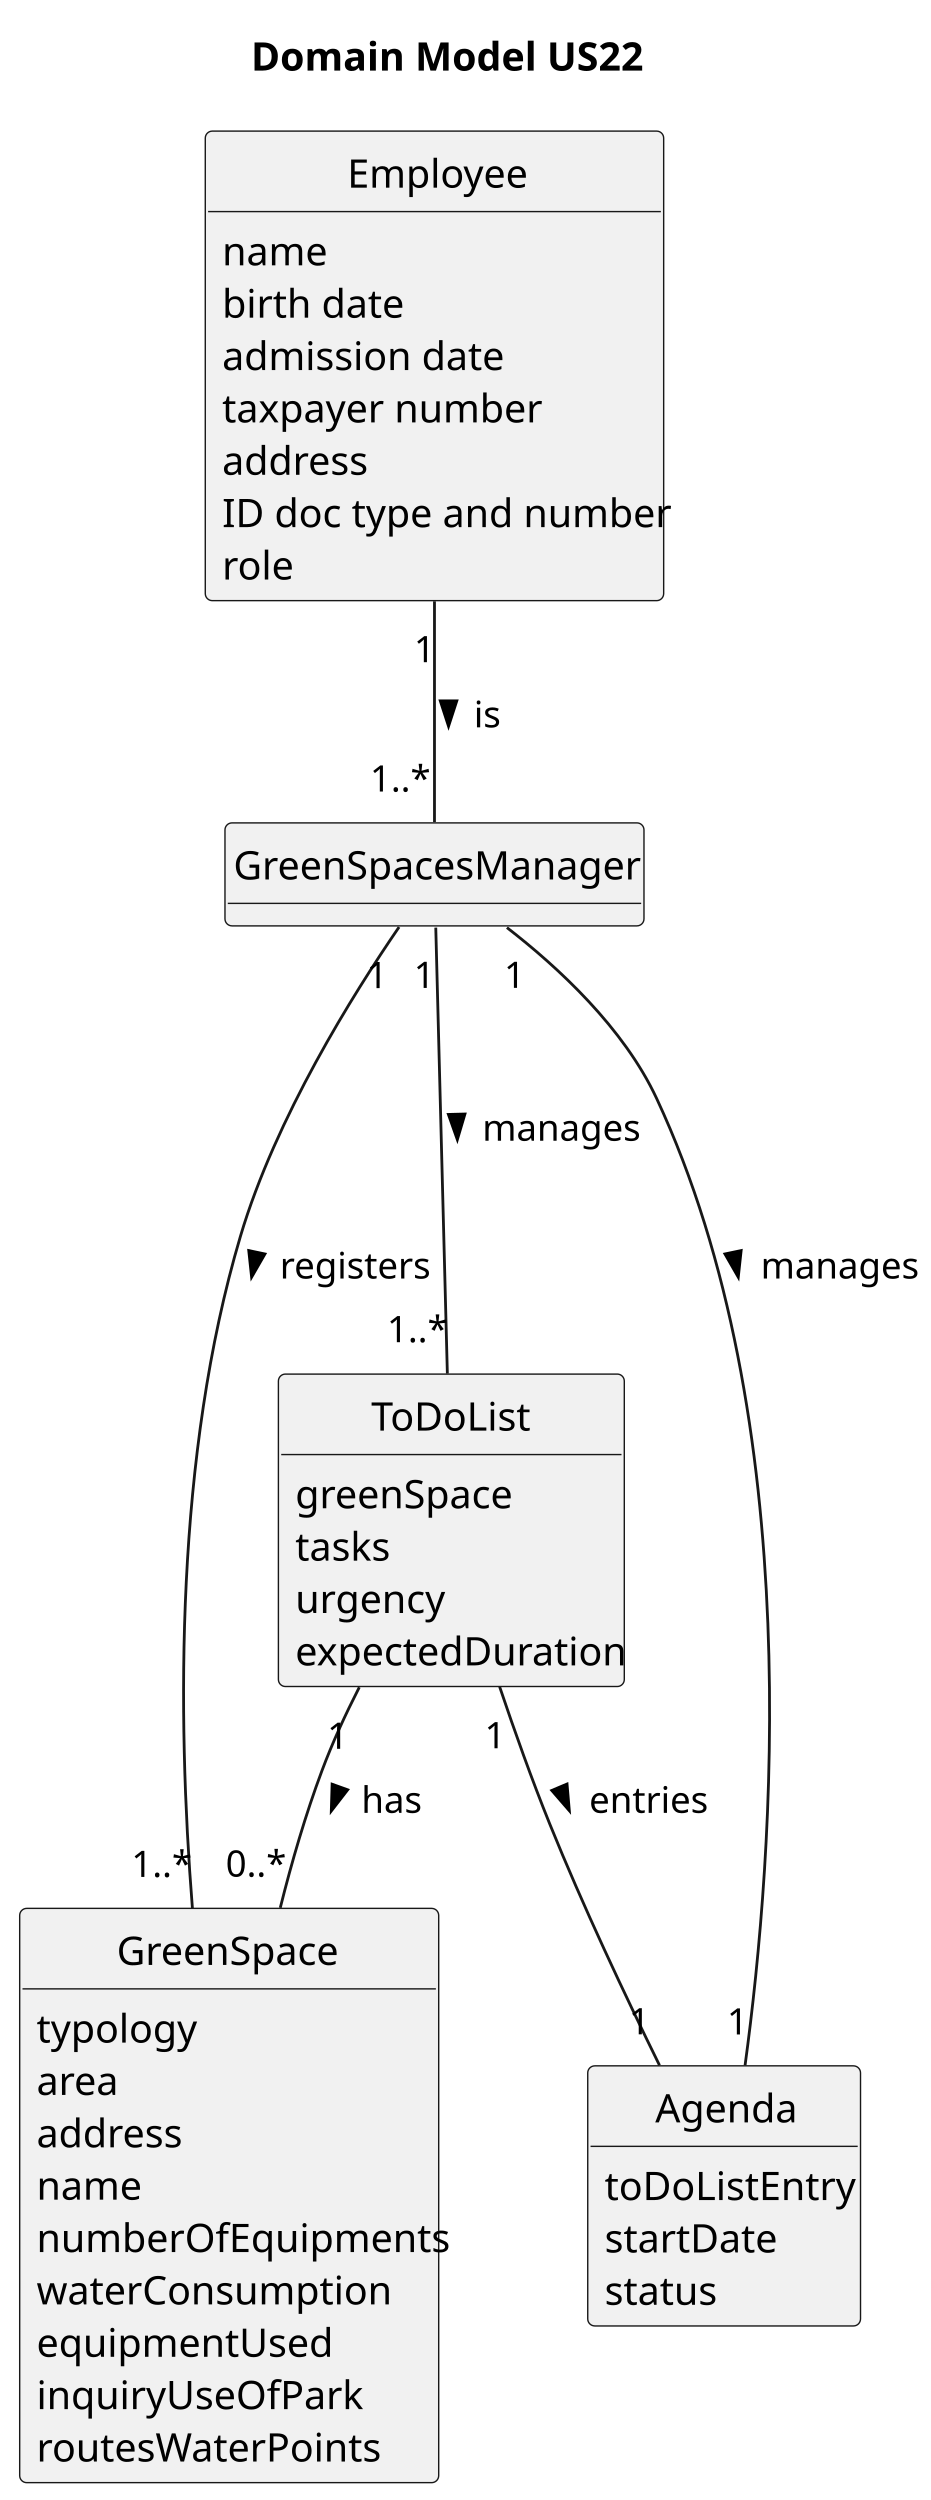
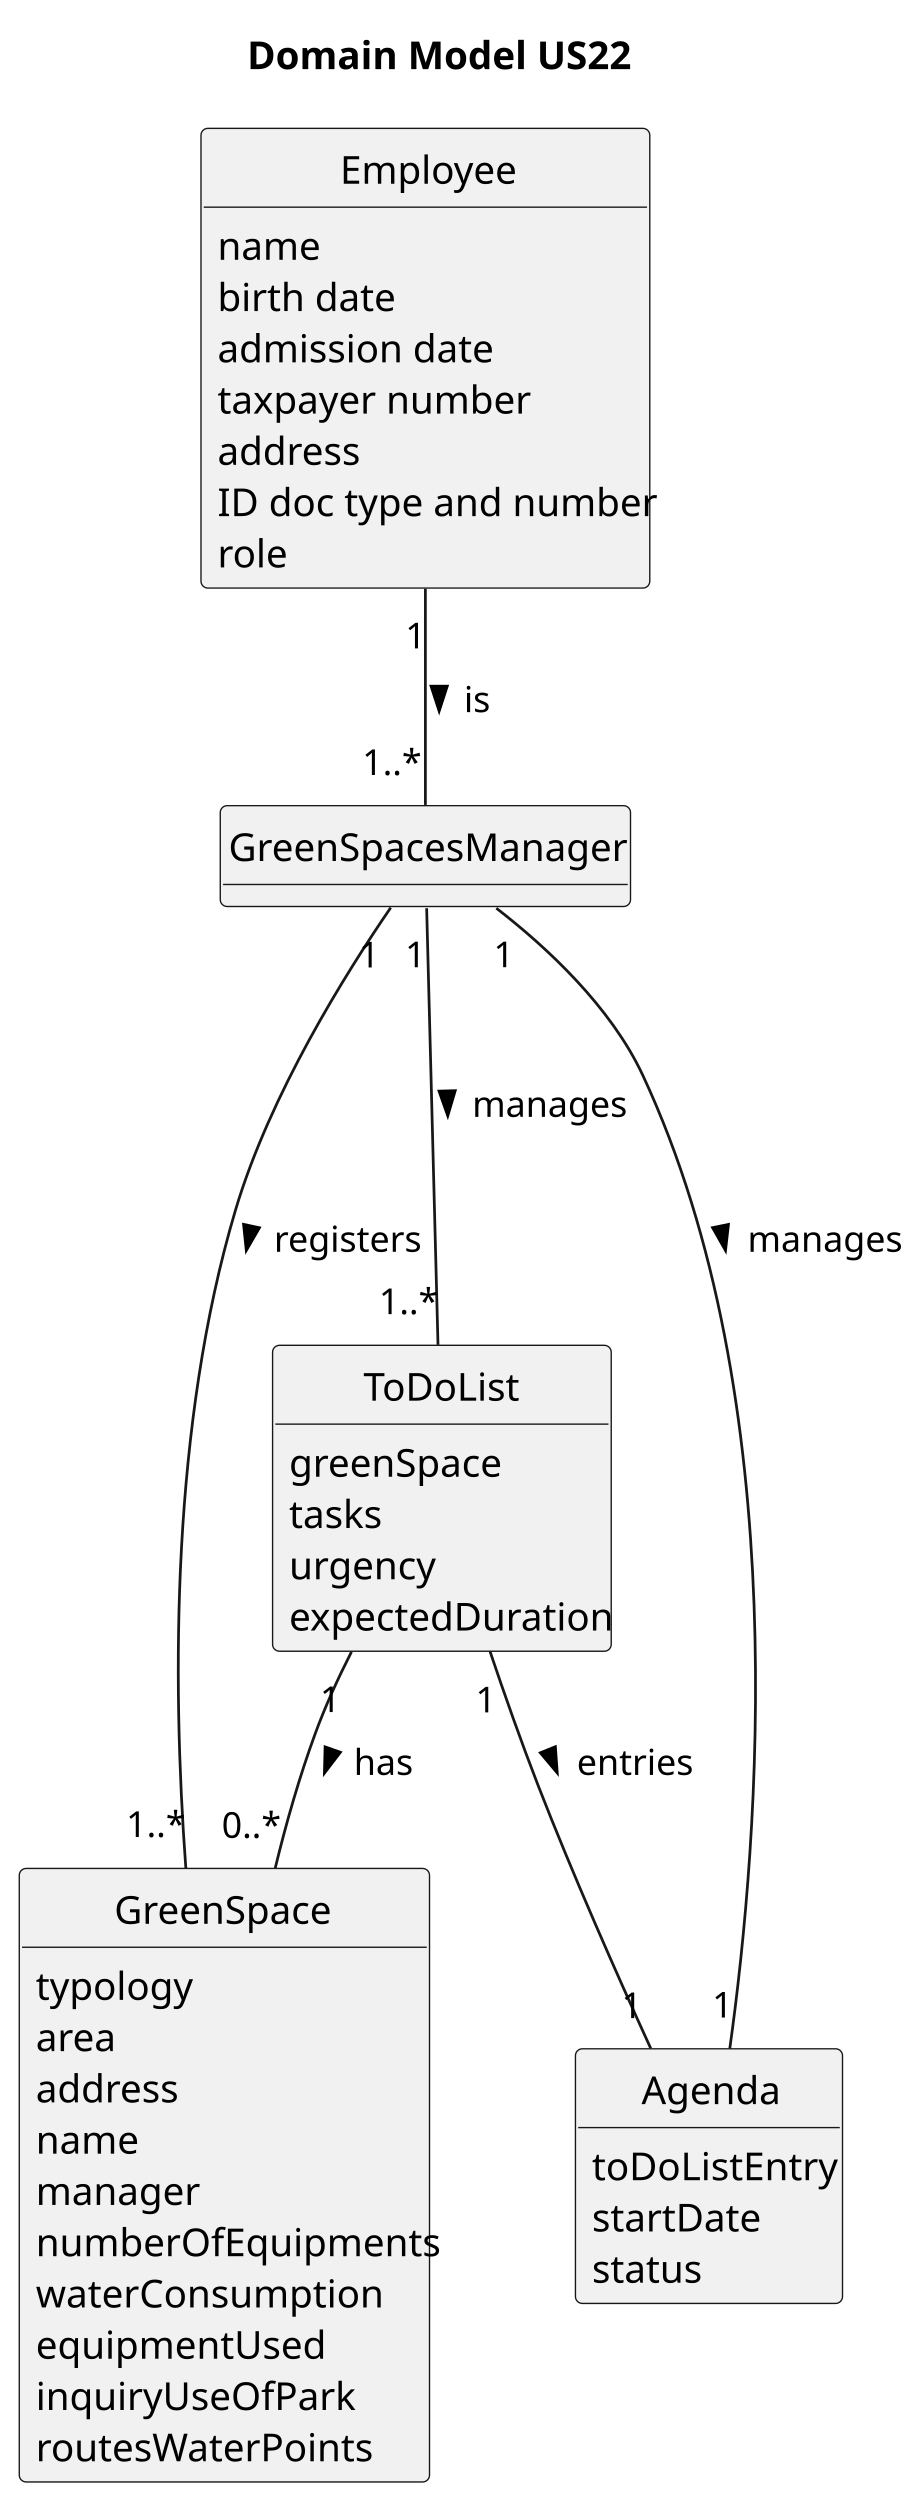
- <svg xmlns="http://www.w3.org/2000/svg" contentStyleType="text/css" height="889px" preserveAspectRatio="none" style="width:331px;height:889px;background:#FFFFFF;" version="1.1" viewBox="0 0 331 889" width="331px" zoomAndPan="magnify">
+ <svg xmlns="http://www.w3.org/2000/svg" contentStyleType="text/css" height="908px" preserveAspectRatio="none" style="width:332px;height:908px;background:#FFFFFF;" version="1.1" viewBox="0 0 332 908" width="332px" zoomAndPan="magnify">
  <defs />
  <g>
-     <text fill="#000000" font-family="sans-serif" font-size="14" font-weight="bold" lengthAdjust="spacing" textLength="139" x="89.25" y="25.107">Domain Model US22</text>
+     <text fill="#000000" font-family="sans-serif" font-size="14" font-weight="bold" lengthAdjust="spacing" textLength="139" x="89.75" y="25.107">Domain Model US22</text>
    <g id="elem_Employee">
      <rect codeLine="15" fill="#F1F1F1" height="166.969" id="Employee" rx="2.5" ry="2.5" style="stroke:#181818;stroke-width:0.5;" width="163" x="73" y="46.621" />
      <text fill="#000000" font-family="sans-serif" font-size="14" lengthAdjust="spacing" textLength="62" x="123.5" y="66.728">Employee</text>
      <line style="stroke:#181818;stroke-width:0.5;" x1="74" x2="235" y1="75.242" y2="75.242" />
      <text fill="#000000" font-family="sans-serif" font-size="14" lengthAdjust="spacing" textLength="35" x="79" y="94.35">name</text>
      <text fill="#000000" font-family="sans-serif" font-size="14" lengthAdjust="spacing" textLength="60" x="79" y="112.971">birth date</text>
      <text fill="#000000" font-family="sans-serif" font-size="14" lengthAdjust="spacing" textLength="95" x="79" y="131.592">admission date</text>
      <text fill="#000000" font-family="sans-serif" font-size="14" lengthAdjust="spacing" textLength="106" x="79" y="150.213">taxpayer number</text>
      <text fill="#000000" font-family="sans-serif" font-size="14" lengthAdjust="spacing" textLength="51" x="79" y="168.834">address</text>
      <text fill="#000000" font-family="sans-serif" font-size="14" lengthAdjust="spacing" textLength="151" x="79" y="187.455">ID doc type and number</text>
      <text fill="#000000" font-family="sans-serif" font-size="14" lengthAdjust="spacing" textLength="24" x="79" y="206.076">role</text>
    </g>
    <g id="elem_GreenSpacesManager">
      <rect codeLine="26" fill="#F1F1F1" height="36.621" id="GreenSpacesManager" rx="2.5" ry="2.5" style="stroke:#181818;stroke-width:0.5;" width="149" x="80" y="292.621" />
      <text fill="#000000" font-family="sans-serif" font-size="14" lengthAdjust="spacing" textLength="143" x="83" y="312.728">GreenSpacesManager</text>
      <line style="stroke:#181818;stroke-width:0.5;" x1="81" x2="228" y1="321.242" y2="321.242" />
    </g>
    <g id="elem_ToDoList">
      <rect codeLine="30" fill="#F1F1F1" height="111.106" id="ToDoList" rx="2.5" ry="2.5" style="stroke:#181818;stroke-width:0.5;" width="123" x="99" y="488.621" />
      <text fill="#000000" font-family="sans-serif" font-size="14" lengthAdjust="spacing" textLength="57" x="132" y="508.728">ToDoList</text>
      <line style="stroke:#181818;stroke-width:0.5;" x1="100" x2="221" y1="517.242" y2="517.242" />
      <text fill="#000000" font-family="sans-serif" font-size="14" lengthAdjust="spacing" textLength="77" x="105" y="536.35">greenSpace</text>
      <text fill="#000000" font-family="sans-serif" font-size="14" lengthAdjust="spacing" textLength="33" x="105" y="554.971">tasks</text>
      <text fill="#000000" font-family="sans-serif" font-size="14" lengthAdjust="spacing" textLength="51" x="105" y="573.592">urgency</text>
      <text fill="#000000" font-family="sans-serif" font-size="14" lengthAdjust="spacing" textLength="111" x="105" y="592.213">expectedDuration</text>
    </g>
    <g id="elem_GreenSpace">
-       <rect codeLine="36" fill="#F1F1F1" height="204.211" id="GreenSpace" rx="2.5" ry="2.5" style="stroke:#181818;stroke-width:0.5;" width="149" x="7" y="678.621" />
+       <rect codeLine="36" fill="#F1F1F1" height="222.832" id="GreenSpace" rx="2.5" ry="2.5" style="stroke:#181818;stroke-width:0.5;" width="149" x="7" y="678.621" />
      <text fill="#000000" font-family="sans-serif" font-size="14" lengthAdjust="spacing" textLength="80" x="41.5" y="698.729">GreenSpace</text>
      <line style="stroke:#181818;stroke-width:0.5;" x1="8" x2="155" y1="707.242" y2="707.242" />
      <text fill="#000000" font-family="sans-serif" font-size="14" lengthAdjust="spacing" textLength="53" x="13" y="726.35">typology</text>
      <text fill="#000000" font-family="sans-serif" font-size="14" lengthAdjust="spacing" textLength="29" x="13" y="744.971">area</text>
      <text fill="#000000" font-family="sans-serif" font-size="14" lengthAdjust="spacing" textLength="51" x="13" y="763.592">address</text>
      <text fill="#000000" font-family="sans-serif" font-size="14" lengthAdjust="spacing" textLength="35" x="13" y="782.213">name</text>
-       <text fill="#000000" font-family="sans-serif" font-size="14" lengthAdjust="spacing" textLength="137" x="13" y="800.834">numberOfEquipments</text>
-       <text fill="#000000" font-family="sans-serif" font-size="14" lengthAdjust="spacing" textLength="117" x="13" y="819.455">waterConsumption</text>
-       <text fill="#000000" font-family="sans-serif" font-size="14" lengthAdjust="spacing" textLength="98" x="13" y="838.076">equipmentUsed</text>
-       <text fill="#000000" font-family="sans-serif" font-size="14" lengthAdjust="spacing" textLength="110" x="13" y="856.697">inquiryUseOfPark</text>
-       <text fill="#000000" font-family="sans-serif" font-size="14" lengthAdjust="spacing" textLength="117" x="13" y="875.318">routesWaterPoints</text>
+       <text fill="#000000" font-family="sans-serif" font-size="14" lengthAdjust="spacing" textLength="56" x="13" y="800.834">manager</text>
+       <text fill="#000000" font-family="sans-serif" font-size="14" lengthAdjust="spacing" textLength="137" x="13" y="819.455">numberOfEquipments</text>
+       <text fill="#000000" font-family="sans-serif" font-size="14" lengthAdjust="spacing" textLength="117" x="13" y="838.076">waterConsumption</text>
+       <text fill="#000000" font-family="sans-serif" font-size="14" lengthAdjust="spacing" textLength="98" x="13" y="856.697">equipmentUsed</text>
+       <text fill="#000000" font-family="sans-serif" font-size="14" lengthAdjust="spacing" textLength="110" x="13" y="875.318">inquiryUseOfPark</text>
+       <text fill="#000000" font-family="sans-serif" font-size="14" lengthAdjust="spacing" textLength="117" x="13" y="893.939">routesWaterPoints</text>
    </g>
    <g id="elem_Agenda">
-       <rect codeLine="47" fill="#F1F1F1" height="92.484" id="Agenda" rx="2.5" ry="2.5" style="stroke:#181818;stroke-width:0.5;" width="97" x="209" y="734.621" />
-       <text fill="#000000" font-family="sans-serif" font-size="14" lengthAdjust="spacing" textLength="49" x="233" y="754.729">Agenda</text>
-       <line style="stroke:#181818;stroke-width:0.5;" x1="210" x2="305" y1="763.242" y2="763.242" />
-       <text fill="#000000" font-family="sans-serif" font-size="14" lengthAdjust="spacing" textLength="85" x="215" y="782.35">toDoListEntry</text>
-       <text fill="#000000" font-family="sans-serif" font-size="14" lengthAdjust="spacing" textLength="58" x="215" y="800.971">startDate</text>
-       <text fill="#000000" font-family="sans-serif" font-size="14" lengthAdjust="spacing" textLength="38" x="215" y="819.592">status</text>
+       <rect codeLine="48" fill="#F1F1F1" height="92.484" id="Agenda" rx="2.5" ry="2.5" style="stroke:#181818;stroke-width:0.5;" width="97" x="209" y="744.121" />
+       <text fill="#000000" font-family="sans-serif" font-size="14" lengthAdjust="spacing" textLength="49" x="233" y="764.229">Agenda</text>
+       <line style="stroke:#181818;stroke-width:0.5;" x1="210" x2="305" y1="772.742" y2="772.742" />
+       <text fill="#000000" font-family="sans-serif" font-size="14" lengthAdjust="spacing" textLength="85" x="215" y="791.85">toDoListEntry</text>
+       <text fill="#000000" font-family="sans-serif" font-size="14" lengthAdjust="spacing" textLength="58" x="215" y="810.471">startDate</text>
+       <text fill="#000000" font-family="sans-serif" font-size="14" lengthAdjust="spacing" textLength="38" x="215" y="829.092">status</text>
    </g>
    <g id="link_Employee_GreenSpacesManager">
-       <path codeLine="52" d="M154.5,213.811 C154.5,243.301 154.5,273.791 154.5,292.361 " fill="none" id="Employee-GreenSpacesManager" style="stroke:#181818;stroke-width:1.0;" />
+       <path codeLine="53" d="M154.5,213.811 C154.5,243.301 154.5,273.791 154.5,292.361 " fill="none" id="Employee-GreenSpacesManager" style="stroke:#181818;stroke-width:1.0;" />
      <polygon fill="#000000" points="159.5,258.267,162.439,249.221,156.561,249.221,159.5,258.267" style="stroke:#000000;stroke-width:1.0;" />
      <text fill="#000000" font-family="sans-serif" font-size="13" lengthAdjust="spacing" textLength="10" x="168.5" y="258.649">is</text>
      <text fill="#000000" font-family="sans-serif" font-size="13" lengthAdjust="spacing" textLength="7" x="147.21" y="235.487">1</text>
      <text fill="#000000" font-family="sans-serif" font-size="13" lengthAdjust="spacing" textLength="20" x="131.562" y="281.48">1..*</text>
    </g>
    <g id="link_GreenSpacesManager_ToDoList">
-       <path codeLine="53" d="M154.96,329.861 C155.83,363.351 157.75,437.121 159.08,488.461 " fill="none" id="GreenSpacesManager-ToDoList" style="stroke:#181818;stroke-width:1.0;" />
+       <path codeLine="54" d="M154.96,329.861 C155.83,363.351 157.75,437.121 159.08,488.461 " fill="none" id="GreenSpacesManager-ToDoList" style="stroke:#181818;stroke-width:1.0;" />
      <polygon fill="#000000" points="162.63,405.265,165.333,396.147,159.457,396.299,162.63,405.265" style="stroke:#000000;stroke-width:1.0;" />
      <text fill="#000000" font-family="sans-serif" font-size="13" lengthAdjust="spacing" textLength="53" x="171.5" y="405.649">manages</text>
      <text fill="#000000" font-family="sans-serif" font-size="13" lengthAdjust="spacing" textLength="7" x="147.143" y="351.3">1</text>
      <text fill="#000000" font-family="sans-serif" font-size="13" lengthAdjust="spacing" textLength="20" x="137.617" y="477.281">1..*</text>
    </g>
    <g id="link_GreenSpacesManager_Agenda">
-       <path codeLine="54" d="M180.26,329.851 C198.54,344.001 221.82,365.561 233.5,390.621 C286.8,505.001 275.18,659.181 264.94,734.471 " fill="none" id="GreenSpacesManager-Agenda" style="stroke:#181818;stroke-width:1.0;" />
-       <polygon fill="#000000" points="262.524,454.161,263.548,444.705,257.795,445.909,262.524,454.161" style="stroke:#000000;stroke-width:1.0;" />
-       <text fill="#000000" font-family="sans-serif" font-size="13" lengthAdjust="spacing" textLength="53" x="270.5" y="454.649">manages</text>
+       <path codeLine="55" d="M180.26,329.851 C198.54,344.001 221.82,365.561 233.5,390.621 C288.39,508.421 275.75,667.431 265.05,744.101 " fill="none" id="GreenSpacesManager-Agenda" style="stroke:#181818;stroke-width:1.0;" />
+       <polygon fill="#000000" points="263.503,454.165,264.568,444.714,258.81,445.893,263.503,454.165" style="stroke:#000000;stroke-width:1.0;" />
+       <text fill="#000000" font-family="sans-serif" font-size="13" lengthAdjust="spacing" textLength="53" x="271.5" y="454.649">manages</text>
      <text fill="#000000" font-family="sans-serif" font-size="13" lengthAdjust="spacing" textLength="7" x="179.242" y="351.288">1</text>
-       <text fill="#000000" font-family="sans-serif" font-size="13" lengthAdjust="spacing" textLength="7" x="258.519" y="723.458">1</text>
+       <text fill="#000000" font-family="sans-serif" font-size="13" lengthAdjust="spacing" textLength="7" x="258.67" y="732.766">1</text>
    </g>
    <g id="link_ToDoList_Agenda">
-       <path codeLine="55" d="M177.67,599.811 C183.02,615.691 189.17,632.971 195.5,648.621 C207.24,677.661 222.22,709.441 234.52,734.421 " fill="none" id="ToDoList-Agenda" style="stroke:#181818;stroke-width:1.0;" />
-       <polygon fill="#000000" points="202.445,643.873,201.634,634.397,196.219,636.684,202.445,643.873" style="stroke:#000000;stroke-width:1.0;" />
+       <path codeLine="56" d="M177.94,599.701 C183.29,615.581 189.38,632.891 195.5,648.621 C208.06,680.921 223.85,716.651 236.35,743.991 " fill="none" id="ToDoList-Agenda" style="stroke:#181818;stroke-width:1.0;" />
+       <polygon fill="#000000" points="202.376,643.901,201.706,634.414,196.258,636.62,202.376,643.901" style="stroke:#000000;stroke-width:1.0;" />
      <text fill="#000000" font-family="sans-serif" font-size="13" lengthAdjust="spacing" textLength="39" x="209.5" y="644.649">entries</text>
-       <text fill="#000000" font-family="sans-serif" font-size="13" lengthAdjust="spacing" textLength="7" x="172.336" y="621.674">1</text>
-       <text fill="#000000" font-family="sans-serif" font-size="13" lengthAdjust="spacing" textLength="7" x="223.631" y="723.401">1</text>
+       <text fill="#000000" font-family="sans-serif" font-size="13" lengthAdjust="spacing" textLength="7" x="172.726" y="621.952">1</text>
+       <text fill="#000000" font-family="sans-serif" font-size="13" lengthAdjust="spacing" textLength="7" x="225.73" y="732.981">1</text>
    </g>
    <g id="link_GreenSpacesManager_GreenSpace">
-       <path codeLine="56" d="M141.91,329.651 C125.68,353.321 98.04,397.401 85.5,439.621 C62.39,517.431 62.95,609.741 68.42,678.531 " fill="none" id="GreenSpacesManager-GreenSpace" style="stroke:#181818;stroke-width:1.0;" />
-       <polygon fill="#000000" points="89.469,454.159,94.21,445.914,88.458,444.703,89.469,454.159" style="stroke:#000000;stroke-width:1.0;" />
+       <path codeLine="57" d="M141.91,329.651 C125.68,353.321 98.04,397.401 85.5,439.621 C62.48,517.131 62.34,608.641 67.5,678.581 " fill="none" id="GreenSpacesManager-GreenSpace" style="stroke:#181818;stroke-width:1.0;" />
+       <polygon fill="#000000" points="89.457,454.157,94.218,445.923,88.469,444.697,89.457,454.157" style="stroke:#000000;stroke-width:1.0;" />
      <text fill="#000000" font-family="sans-serif" font-size="13" lengthAdjust="spacing" textLength="50" x="99.5" y="454.649">registers</text>
      <text fill="#000000" font-family="sans-serif" font-size="13" lengthAdjust="spacing" textLength="7" x="130.385" y="351.376">1</text>
-       <text fill="#000000" font-family="sans-serif" font-size="13" lengthAdjust="spacing" textLength="20" x="46.725" y="667.441">1..*</text>
+       <text fill="#000000" font-family="sans-serif" font-size="13" lengthAdjust="spacing" textLength="20" x="45.812" y="667.185">1..*</text>
    </g>
    <g id="link_ToDoList_GreenSpace">
-       <path codeLine="57" d="M127.77,599.981 C122.84,609.641 118.18,619.761 114.5,629.621 C108.71,645.111 103.8,661.891 99.66,678.431 " fill="none" id="ToDoList-GreenSpace" style="stroke:#181818;stroke-width:1.0;" />
-       <polygon fill="#000000" points="117.813,643.974,123.631,636.45,118.098,634.467,117.813,643.974" style="stroke:#000000;stroke-width:1.0;" />
+       <path codeLine="58" d="M127.66,599.941 C122.75,609.601 118.12,619.741 114.5,629.621 C108.81,645.151 103.99,661.911 99.95,678.531 " fill="none" id="ToDoList-GreenSpace" style="stroke:#181818;stroke-width:1.0;" />
+       <polygon fill="#000000" points="117.837,643.982,123.617,636.429,118.073,634.474,117.837,643.982" style="stroke:#000000;stroke-width:1.0;" />
      <text fill="#000000" font-family="sans-serif" font-size="13" lengthAdjust="spacing" textLength="21" x="128.5" y="644.649">has</text>
-       <text fill="#000000" font-family="sans-serif" font-size="13" lengthAdjust="spacing" textLength="7" x="116.355" y="621.865">1</text>
-       <text fill="#000000" font-family="sans-serif" font-size="13" lengthAdjust="spacing" textLength="20" x="80.259" y="667.334">0..*</text>
+       <text fill="#000000" font-family="sans-serif" font-size="13" lengthAdjust="spacing" textLength="7" x="116.231" y="621.82">1</text>
+       <text fill="#000000" font-family="sans-serif" font-size="13" lengthAdjust="spacing" textLength="20" x="80.518" y="667.506">0..*</text>
    </g>
  </g>
</svg>
